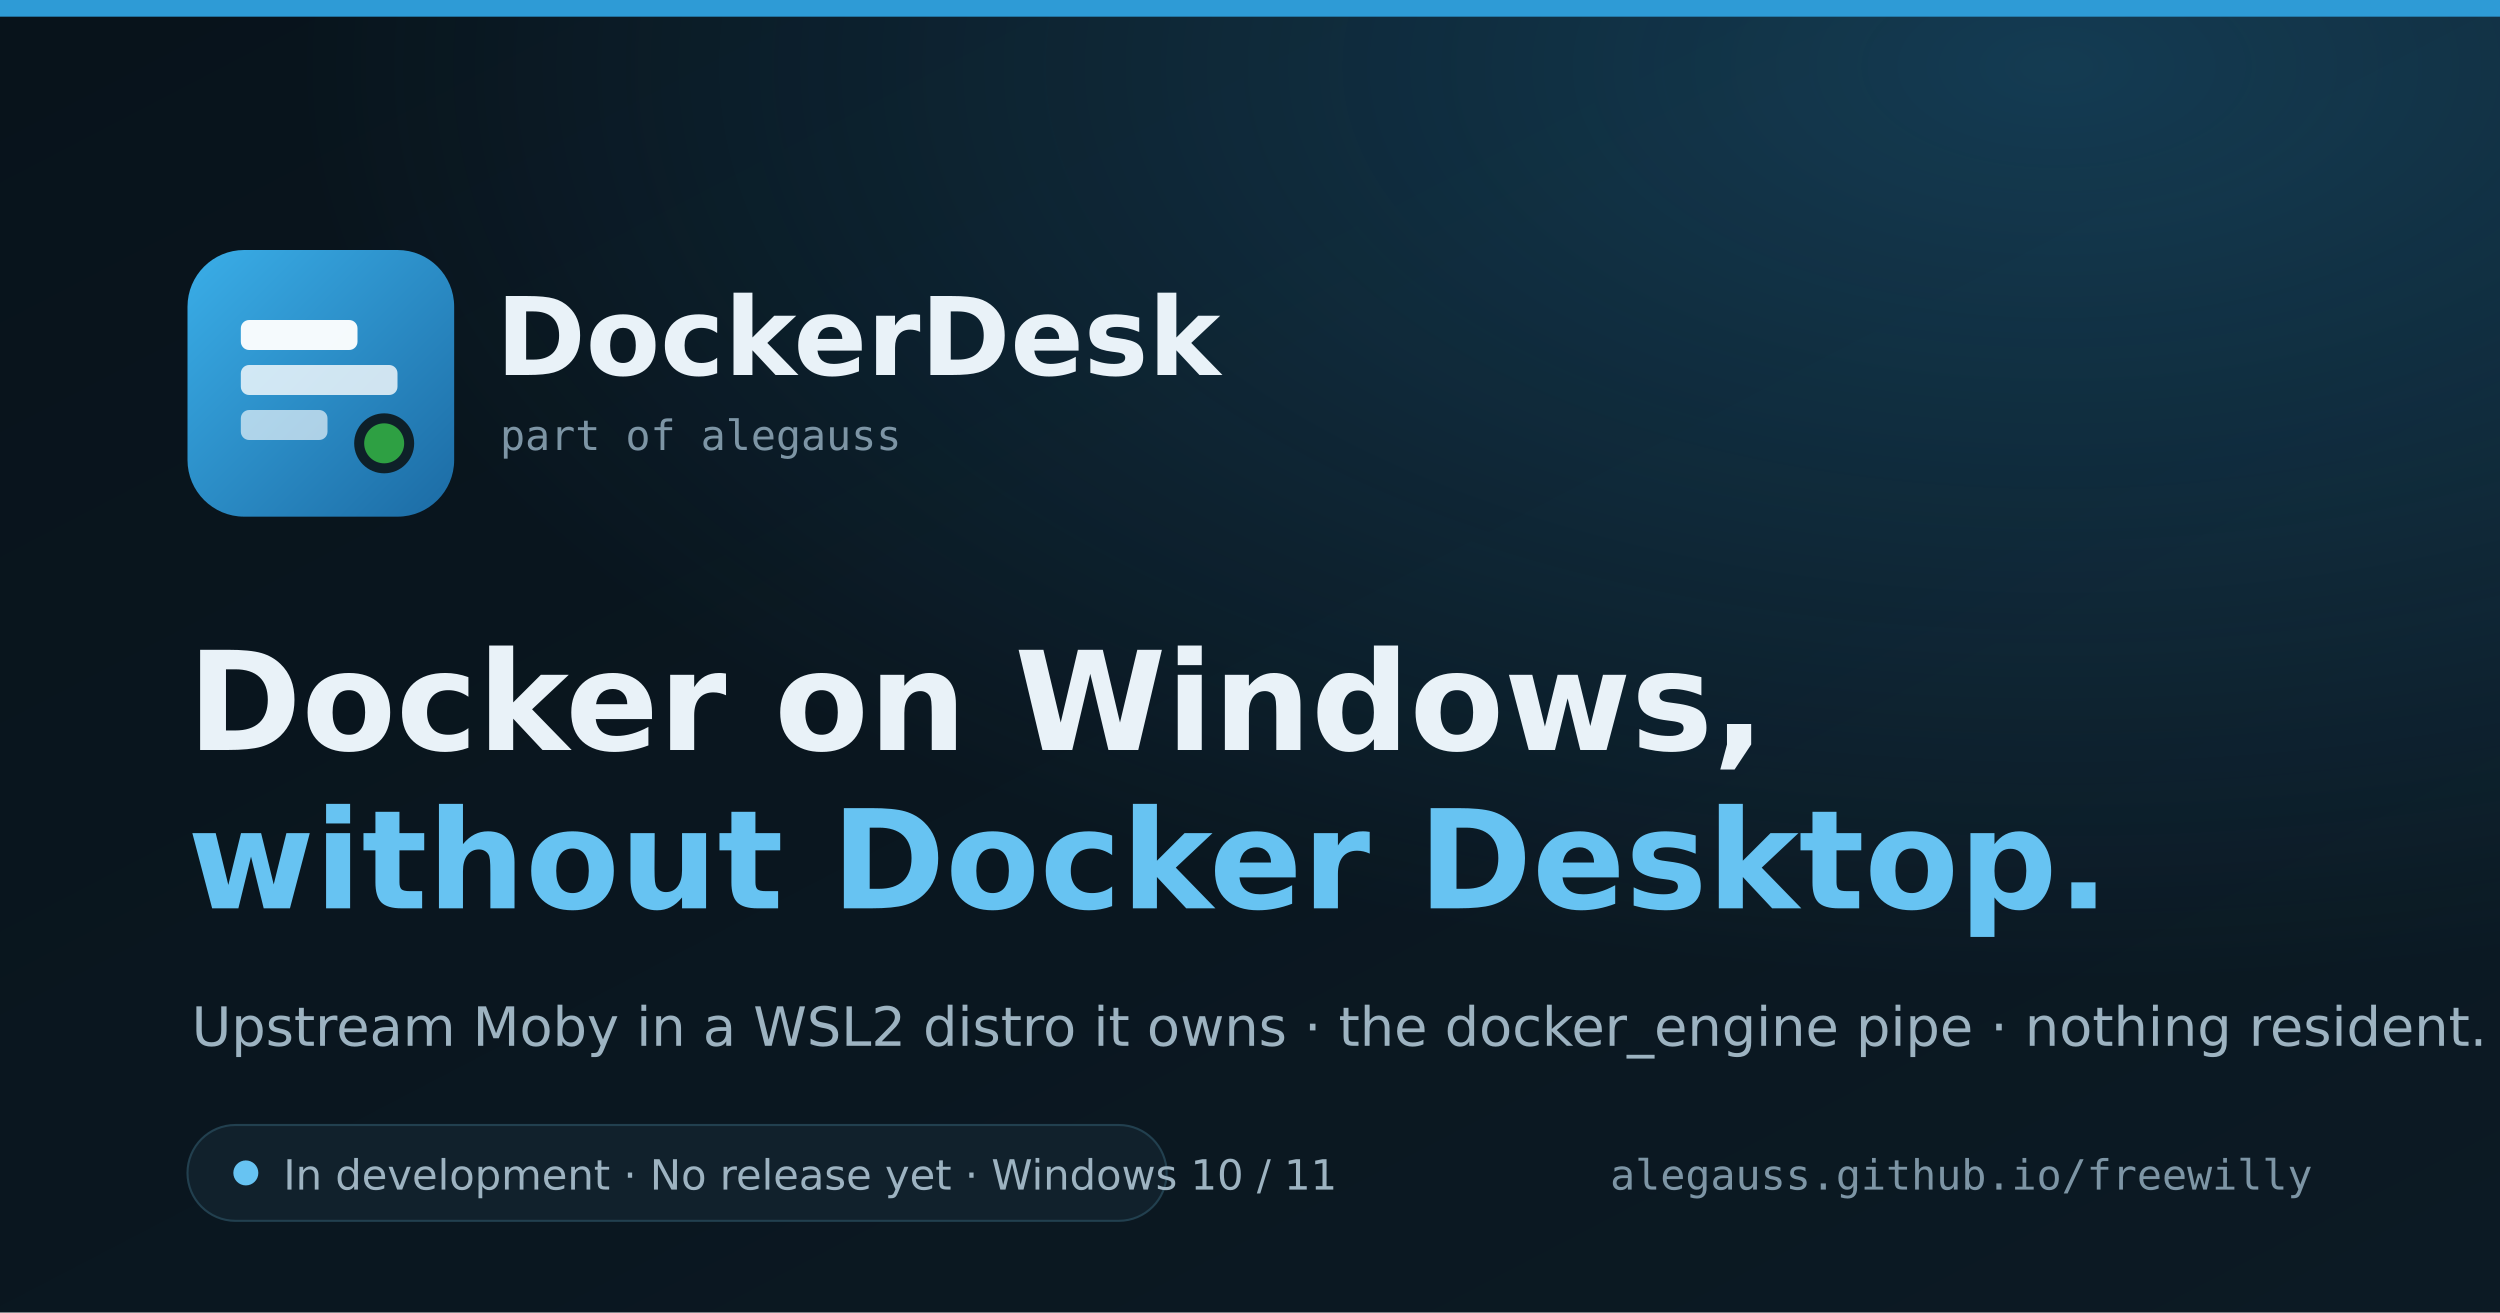
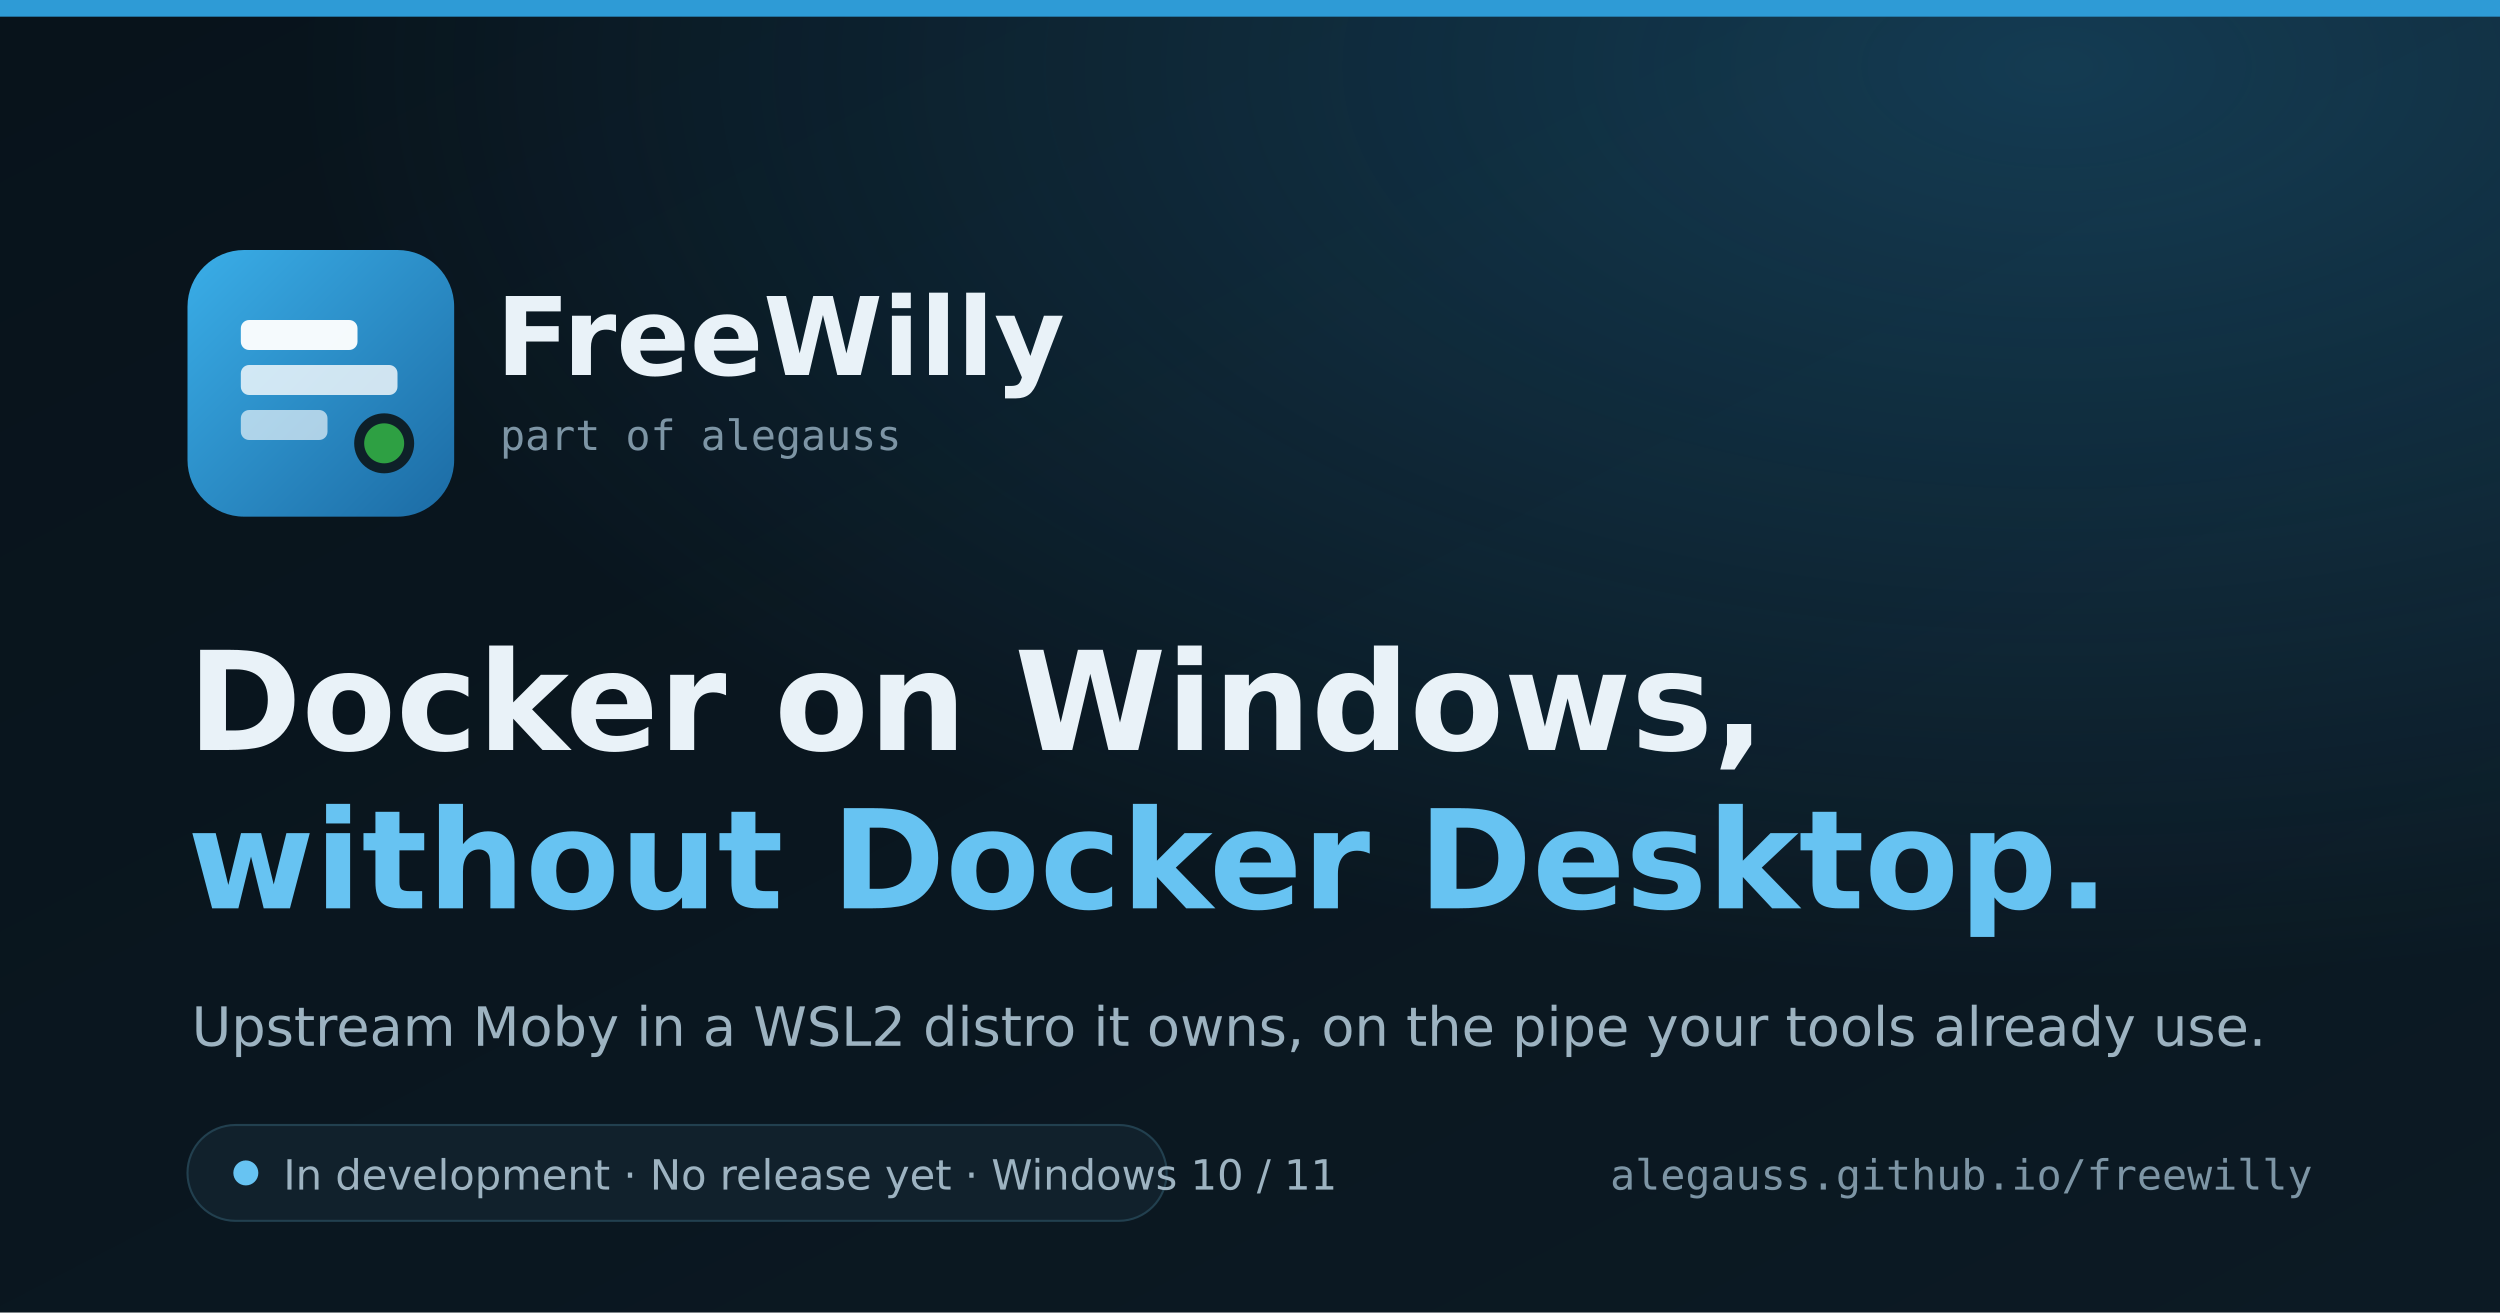
- <svg xmlns="http://www.w3.org/2000/svg" width="1200" height="630" viewBox="0 0 1200 630" role="img" aria-label="DockerDesk — Docker on Windows, without Docker Desktop">
+ <svg xmlns="http://www.w3.org/2000/svg" width="1200" height="630" viewBox="0 0 1200 630" role="img" aria-label="FreeWilly — Docker on Windows, without Docker Desktop">
  <defs>
    <linearGradient id="dd-body" x1="0" y1="0" x2="1" y2="1">
      <stop offset="0" stop-color="#3AAEE8" />
      <stop offset="1" stop-color="#1C6BA4" />
    </linearGradient>
    <linearGradient id="dd-bg" x1="0" y1="0" x2="1" y2="1">
      <stop offset="0" stop-color="#08131b" />
      <stop offset="1" stop-color="#0c1a24" />
    </linearGradient>
    <radialGradient id="dd-glow" cx="0.82" cy="0.05" r="0.7">
      <stop offset="0" stop-color="#2E9BD6" stop-opacity="0.28" />
      <stop offset="1" stop-color="#2E9BD6" stop-opacity="0" />
    </radialGradient>
  </defs>
  <rect width="1200" height="630" fill="url(#dd-bg)" />
  <rect width="1200" height="630" fill="url(#dd-glow)" />
  <rect x="0" y="0" width="1200" height="8" fill="#2E9BD6" />
  <g transform="translate(90,120) scale(0.8)">
    <rect width="160" height="160" rx="34" fill="url(#dd-body)" />
    <rect x="32" y="42" width="70" height="18" rx="5" fill="#ffffff" opacity=".95" />
    <rect x="32" y="69" width="94" height="18" rx="5" fill="#ffffff" opacity=".78" />
    <rect x="32" y="96" width="52" height="18" rx="5" fill="#ffffff" opacity=".62" />
    <circle cx="118" cy="116" r="15" fill="#2EA043" stroke="#0E2029" stroke-width="6" />
  </g>
-   <text x="238" y="180" font-family="DejaVu Sans, sans-serif" font-size="52" font-weight="bold" fill="#e9f2f8">DockerDesk</text>
+   <text x="238" y="180" font-family="DejaVu Sans, sans-serif" font-size="52" font-weight="bold" fill="#e9f2f8">FreeWilly</text>
  <text x="240" y="216" font-family="DejaVu Sans Mono, monospace" font-size="20" fill="#7d95a5">part of alegauss</text>
  <text x="90" y="360" font-family="DejaVu Sans, sans-serif" font-size="66" font-weight="bold" fill="#e9f2f8">Docker on Windows,</text>
  <text x="90" y="436" font-family="DejaVu Sans, sans-serif" font-size="66" font-weight="bold" fill="#67C3F2">without Docker Desktop.</text>
-   <text x="92" y="502" font-family="DejaVu Sans, sans-serif" font-size="26" fill="#9db3c1">Upstream Moby in a WSL2 distro it owns · the docker_engine pipe · nothing resident.</text>
+   <text x="92" y="502" font-family="DejaVu Sans, sans-serif" font-size="26" fill="#9db3c1">Upstream Moby in a WSL2 distro it owns, on the pipe your tools already use.</text>
  <rect x="90" y="540" width="470" height="46" rx="23" fill="#11212c" stroke="#22404f" />
  <circle cx="118" cy="563" r="6" fill="#67C3F2" />
  <text x="136" y="571" font-family="DejaVu Sans, sans-serif" font-size="20" fill="#9db3c1">In development · No release yet · Windows 10 / 11</text>
  <text x="1110" y="571" text-anchor="end" font-family="DejaVu Sans Mono, monospace" font-size="20" fill="#7d95a5">alegauss.github.io/freewilly</text>
</svg>
